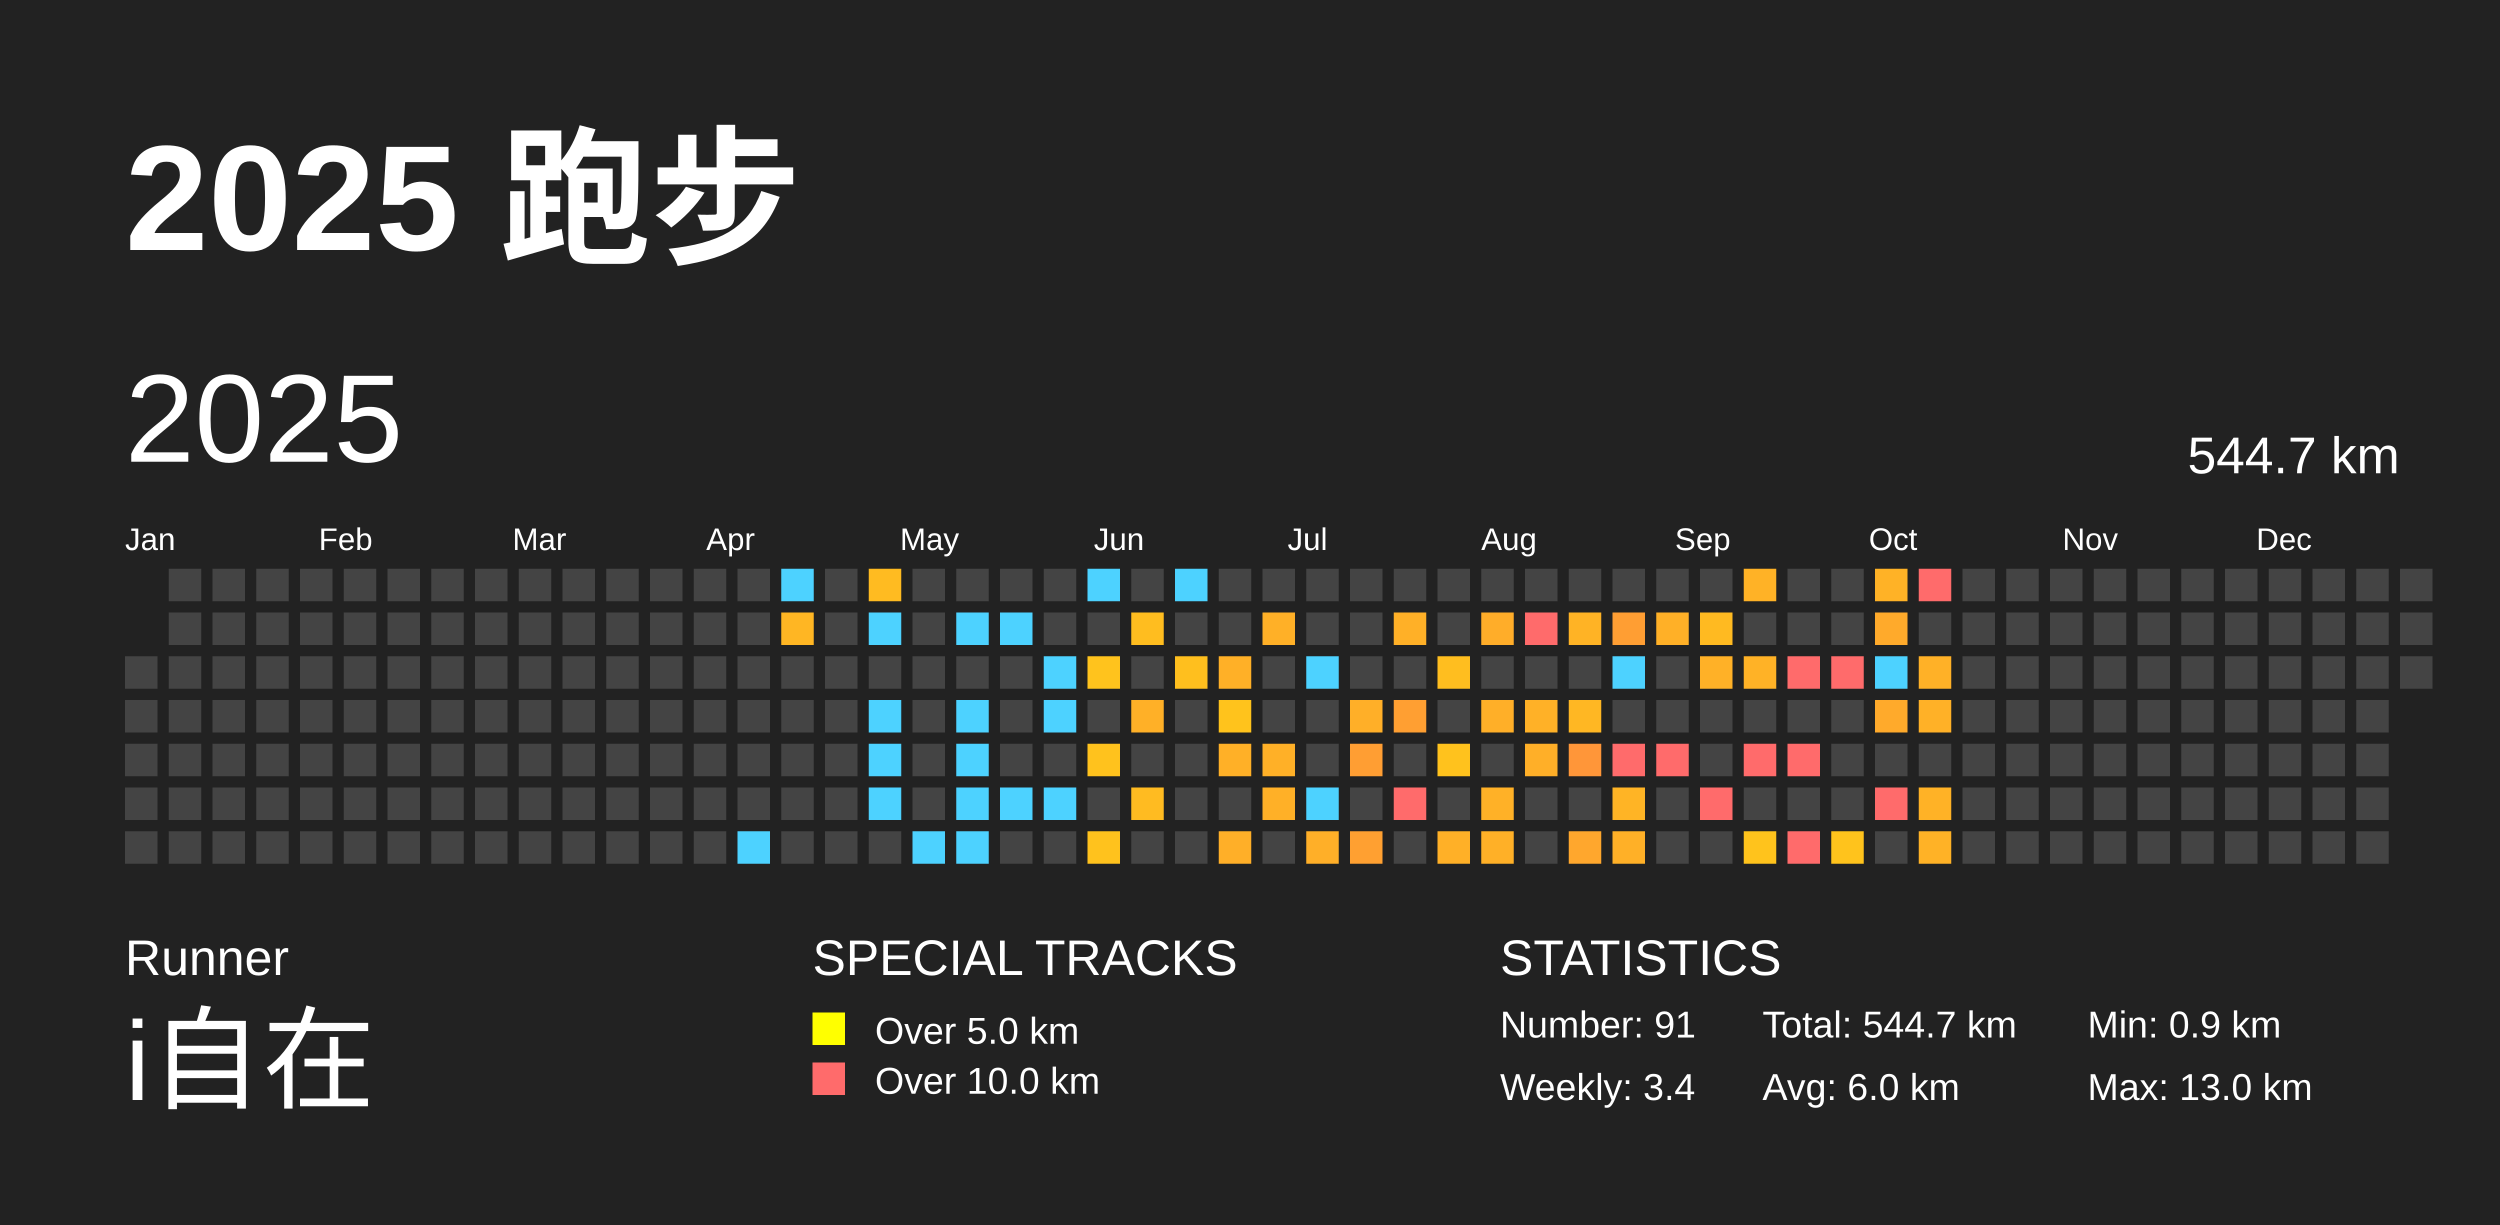
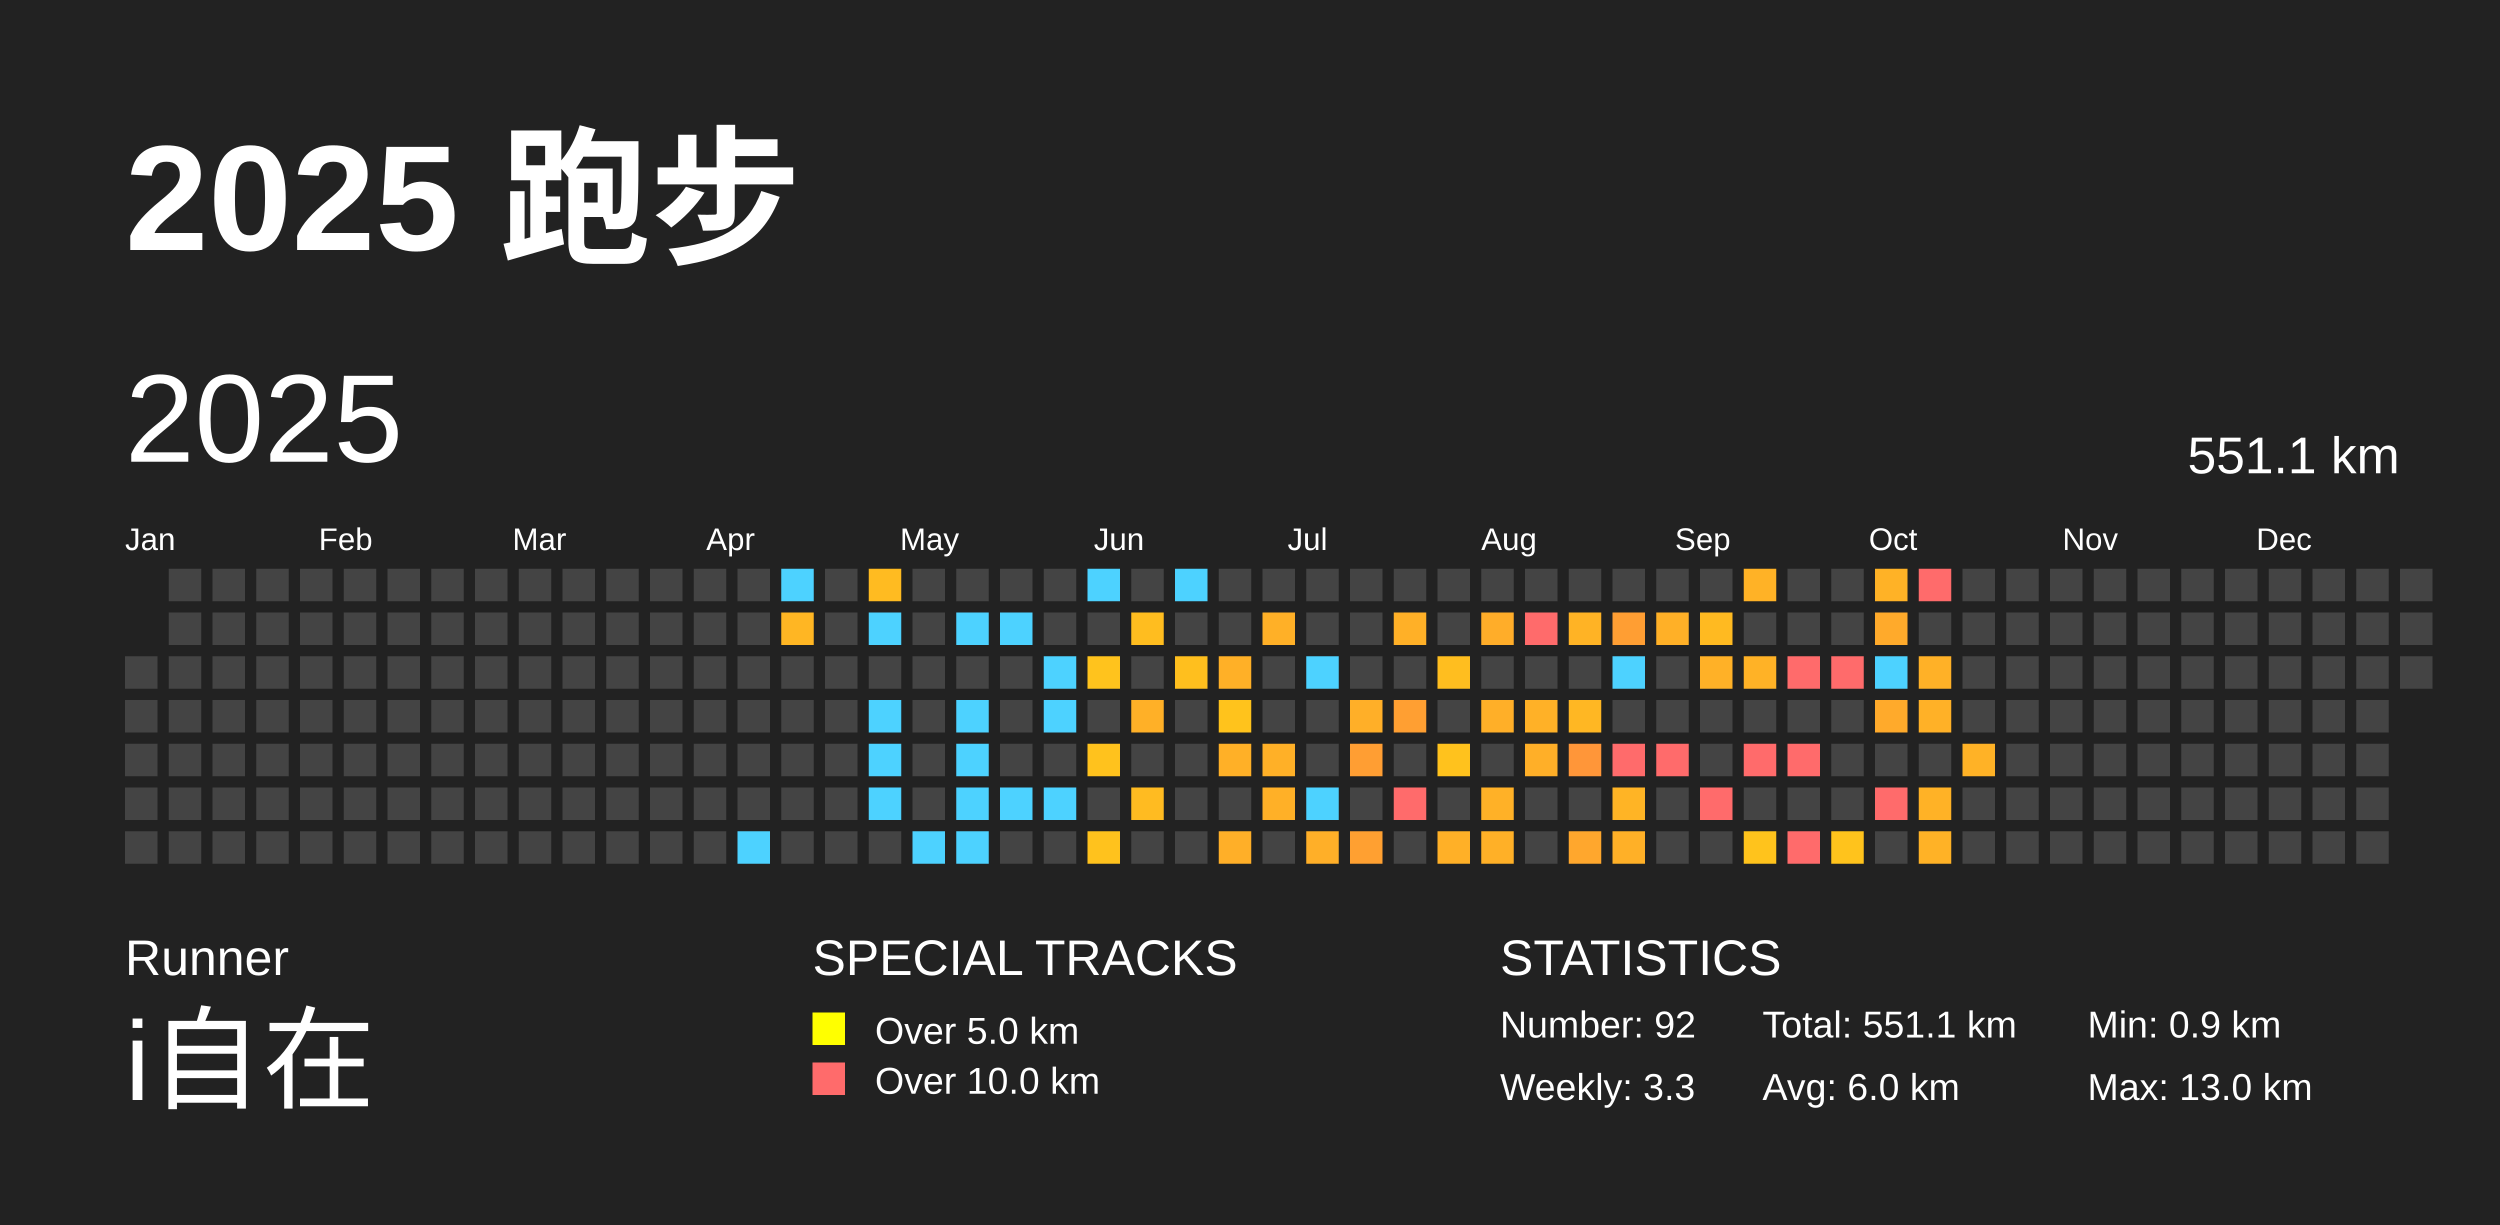
<svg xmlns="http://www.w3.org/2000/svg" baseProfile="full" height="98mm" version="1.1" viewBox="0,0,200,98" width="200mm">
  <defs />
  <rect fill="#222222" height="98" width="200" x="0" y="0" />
  <text fill="#FFFFFF" style="font-size:12px; font-family:Arial; font-weight:bold;" x="10" y="20">2025 跑步</text>
  <text fill="#FFFFFF" style="font-size:4px; font-family:Arial" x="10" y="78">Runner</text>
  <text fill="#FFFFFF" style="font-size:9px; font-family:Arial" x="10" y="88">i自在</text>
  <text fill="#FFFFFF" style="font-size:4px; font-family:Arial" x="65" y="78">SPECIAL TRACKS</text>
  <rect fill="#FFFF00" height="2.6" width="2.6" x="65" y="81" />
  <text fill="#FFFFFF" style="font-size:3px; font-family:Arial" x="70" y="83.5">Over 5.0 km</text>
  <rect fill="#FF6B6B" height="2.6" width="2.6" x="65" y="85" />
  <text fill="#FFFFFF" style="font-size:3px; font-family:Arial" x="70" y="87.5">Over 10.0 km</text>
  <text fill="#FFFFFF" style="font-size:4px; font-family:Arial" x="120" y="78">STATISTICS</text>
-   <text fill="#FFFFFF" style="font-size:3px; font-family:Arial" x="120" y="83">Number: 91</text>
-   <text fill="#FFFFFF" style="font-size:3px; font-family:Arial" x="120" y="88">Weekly: 3.4</text>
-   <text fill="#FFFFFF" style="font-size:3px; font-family:Arial" x="141" y="83">Total: 544.7 km</text>
+   <text fill="#FFFFFF" style="font-size:3px; font-family:Arial" x="120" y="83">Number: 92</text>
+   <text fill="#FFFFFF" style="font-size:3px; font-family:Arial" x="120" y="88">Weekly: 3.3</text>
+   <text fill="#FFFFFF" style="font-size:3px; font-family:Arial" x="141" y="83">Total: 551.1 km</text>
  <text fill="#FFFFFF" style="font-size:3px; font-family:Arial" x="141" y="88">Avg: 6.0 km</text>
  <text fill="#FFFFFF" style="font-size:3px; font-family:Arial" x="167" y="83">Min: 0.9 km</text>
  <text fill="#FFFFFF" style="font-size:3px; font-family:Arial" x="167" y="88">Max: 13.0 km</text>
  <text dominant-baseline="hanging" fill="#FFFFFF" style="font-size:10.0px; font-family:Arial;" x="10" y="30">2025</text>
-   <text dominant-baseline="hanging" fill="#FFFFFF" style="font-size:4.125px; font-family:Arial;" x="175" y="35">544.7 km</text>
+   <text dominant-baseline="hanging" fill="#FFFFFF" style="font-size:4.125px; font-family:Arial;" x="175" y="35">551.1 km</text>
  <text fill="#FFFFFF" style="font-size:2.5px; font-family:Arial" x="10.0" y="44">Jan</text>
  <text fill="#FFFFFF" style="font-size:2.5px; font-family:Arial" x="25.5" y="44">Feb</text>
  <text fill="#FFFFFF" style="font-size:2.5px; font-family:Arial" x="41.0" y="44">Mar</text>
  <text fill="#FFFFFF" style="font-size:2.5px; font-family:Arial" x="56.5" y="44">Apr</text>
  <text fill="#FFFFFF" style="font-size:2.5px; font-family:Arial" x="72.0" y="44">May</text>
  <text fill="#FFFFFF" style="font-size:2.5px; font-family:Arial" x="87.5" y="44">Jun</text>
  <text fill="#FFFFFF" style="font-size:2.5px; font-family:Arial" x="103.0" y="44">Jul</text>
  <text fill="#FFFFFF" style="font-size:2.5px; font-family:Arial" x="118.5" y="44">Aug</text>
  <text fill="#FFFFFF" style="font-size:2.5px; font-family:Arial" x="134.0" y="44">Sep</text>
  <text fill="#FFFFFF" style="font-size:2.5px; font-family:Arial" x="149.5" y="44">Oct</text>
  <text fill="#FFFFFF" style="font-size:2.5px; font-family:Arial" x="165.0" y="44">Nov</text>
  <text fill="#FFFFFF" style="font-size:2.5px; font-family:Arial" x="180.5" y="44">Dec</text>
  <rect fill="#444444" height="2.6" width="2.6" x="10.0" y="52.5" />
  <rect fill="#444444" height="2.6" width="2.6" x="10.0" y="56.0" />
  <rect fill="#444444" height="2.6" width="2.6" x="10.0" y="59.5" />
  <rect fill="#444444" height="2.6" width="2.6" x="10.0" y="63.0" />
  <rect fill="#444444" height="2.6" width="2.6" x="10.0" y="66.5" />
  <rect fill="#444444" height="2.6" width="2.6" x="13.5" y="45.5" />
  <rect fill="#444444" height="2.6" width="2.6" x="13.5" y="49.0" />
  <rect fill="#444444" height="2.6" width="2.6" x="13.5" y="52.5" />
  <rect fill="#444444" height="2.6" width="2.6" x="13.5" y="56.0" />
  <rect fill="#444444" height="2.6" width="2.6" x="13.5" y="59.5" />
  <rect fill="#444444" height="2.6" width="2.6" x="13.5" y="63.0" />
  <rect fill="#444444" height="2.6" width="2.6" x="13.5" y="66.5" />
  <rect fill="#444444" height="2.6" width="2.6" x="17.0" y="45.5" />
  <rect fill="#444444" height="2.6" width="2.6" x="17.0" y="49.0" />
  <rect fill="#444444" height="2.6" width="2.6" x="17.0" y="52.5" />
  <rect fill="#444444" height="2.6" width="2.6" x="17.0" y="56.0" />
  <rect fill="#444444" height="2.6" width="2.6" x="17.0" y="59.5" />
  <rect fill="#444444" height="2.6" width="2.6" x="17.0" y="63.0" />
  <rect fill="#444444" height="2.6" width="2.6" x="17.0" y="66.5" />
  <rect fill="#444444" height="2.6" width="2.6" x="20.5" y="45.5" />
  <rect fill="#444444" height="2.6" width="2.6" x="20.5" y="49.0" />
  <rect fill="#444444" height="2.6" width="2.6" x="20.5" y="52.5" />
  <rect fill="#444444" height="2.6" width="2.6" x="20.5" y="56.0" />
  <rect fill="#444444" height="2.6" width="2.6" x="20.5" y="59.5" />
  <rect fill="#444444" height="2.6" width="2.6" x="20.5" y="63.0" />
  <rect fill="#444444" height="2.6" width="2.6" x="20.5" y="66.5" />
  <rect fill="#444444" height="2.6" width="2.6" x="24.0" y="45.5" />
  <rect fill="#444444" height="2.6" width="2.6" x="24.0" y="49.0" />
  <rect fill="#444444" height="2.6" width="2.6" x="24.0" y="52.5" />
  <rect fill="#444444" height="2.6" width="2.6" x="24.0" y="56.0" />
  <rect fill="#444444" height="2.6" width="2.6" x="24.0" y="59.5" />
  <rect fill="#444444" height="2.6" width="2.6" x="24.0" y="63.0" />
  <rect fill="#444444" height="2.6" width="2.6" x="24.0" y="66.5" />
  <rect fill="#444444" height="2.6" width="2.6" x="27.5" y="45.5" />
  <rect fill="#444444" height="2.6" width="2.6" x="27.5" y="49.0" />
  <rect fill="#444444" height="2.6" width="2.6" x="27.5" y="52.5" />
  <rect fill="#444444" height="2.6" width="2.6" x="27.5" y="56.0" />
  <rect fill="#444444" height="2.6" width="2.6" x="27.5" y="59.5" />
  <rect fill="#444444" height="2.6" width="2.6" x="27.5" y="63.0" />
  <rect fill="#444444" height="2.6" width="2.6" x="27.5" y="66.5" />
  <rect fill="#444444" height="2.6" width="2.6" x="31.0" y="45.5" />
  <rect fill="#444444" height="2.6" width="2.6" x="31.0" y="49.0" />
  <rect fill="#444444" height="2.6" width="2.6" x="31.0" y="52.5" />
  <rect fill="#444444" height="2.6" width="2.6" x="31.0" y="56.0" />
  <rect fill="#444444" height="2.6" width="2.6" x="31.0" y="59.5" />
  <rect fill="#444444" height="2.6" width="2.6" x="31.0" y="63.0" />
  <rect fill="#444444" height="2.6" width="2.6" x="31.0" y="66.5" />
  <rect fill="#444444" height="2.6" width="2.6" x="34.5" y="45.5" />
  <rect fill="#444444" height="2.6" width="2.6" x="34.5" y="49.0" />
  <rect fill="#444444" height="2.6" width="2.6" x="34.5" y="52.5" />
  <rect fill="#444444" height="2.6" width="2.6" x="34.5" y="56.0" />
  <rect fill="#444444" height="2.6" width="2.6" x="34.5" y="59.5" />
  <rect fill="#444444" height="2.6" width="2.6" x="34.5" y="63.0" />
  <rect fill="#444444" height="2.6" width="2.6" x="34.5" y="66.5" />
  <rect fill="#444444" height="2.6" width="2.6" x="38.0" y="45.5" />
  <rect fill="#444444" height="2.6" width="2.6" x="38.0" y="49.0" />
  <rect fill="#444444" height="2.6" width="2.6" x="38.0" y="52.5" />
  <rect fill="#444444" height="2.6" width="2.6" x="38.0" y="56.0" />
  <rect fill="#444444" height="2.6" width="2.6" x="38.0" y="59.5" />
  <rect fill="#444444" height="2.6" width="2.6" x="38.0" y="63.0" />
  <rect fill="#444444" height="2.6" width="2.6" x="38.0" y="66.5" />
  <rect fill="#444444" height="2.6" width="2.6" x="41.5" y="45.5" />
  <rect fill="#444444" height="2.6" width="2.6" x="41.5" y="49.0" />
  <rect fill="#444444" height="2.6" width="2.6" x="41.5" y="52.5" />
  <rect fill="#444444" height="2.6" width="2.6" x="41.5" y="56.0" />
  <rect fill="#444444" height="2.6" width="2.6" x="41.5" y="59.5" />
  <rect fill="#444444" height="2.6" width="2.6" x="41.5" y="63.0" />
  <rect fill="#444444" height="2.6" width="2.6" x="41.5" y="66.5" />
  <rect fill="#444444" height="2.6" width="2.6" x="45.0" y="45.5" />
  <rect fill="#444444" height="2.6" width="2.6" x="45.0" y="49.0" />
  <rect fill="#444444" height="2.6" width="2.6" x="45.0" y="52.5" />
  <rect fill="#444444" height="2.6" width="2.6" x="45.0" y="56.0" />
  <rect fill="#444444" height="2.6" width="2.6" x="45.0" y="59.5" />
  <rect fill="#444444" height="2.6" width="2.6" x="45.0" y="63.0" />
  <rect fill="#444444" height="2.6" width="2.6" x="45.0" y="66.5" />
  <rect fill="#444444" height="2.6" width="2.6" x="48.5" y="45.5" />
  <rect fill="#444444" height="2.6" width="2.6" x="48.5" y="49.0" />
  <rect fill="#444444" height="2.6" width="2.6" x="48.5" y="52.5" />
  <rect fill="#444444" height="2.6" width="2.6" x="48.5" y="56.0" />
  <rect fill="#444444" height="2.6" width="2.6" x="48.5" y="59.5" />
  <rect fill="#444444" height="2.6" width="2.6" x="48.5" y="63.0" />
  <rect fill="#444444" height="2.6" width="2.6" x="48.5" y="66.5" />
  <rect fill="#444444" height="2.6" width="2.6" x="52.0" y="45.5" />
  <rect fill="#444444" height="2.6" width="2.6" x="52.0" y="49.0" />
  <rect fill="#444444" height="2.6" width="2.6" x="52.0" y="52.5" />
  <rect fill="#444444" height="2.6" width="2.6" x="52.0" y="56.0" />
  <rect fill="#444444" height="2.6" width="2.6" x="52.0" y="59.5" />
  <rect fill="#444444" height="2.6" width="2.6" x="52.0" y="63.0" />
  <rect fill="#444444" height="2.6" width="2.6" x="52.0" y="66.5" />
  <rect fill="#444444" height="2.6" width="2.6" x="55.5" y="45.5" />
  <rect fill="#444444" height="2.6" width="2.6" x="55.5" y="49.0" />
  <rect fill="#444444" height="2.6" width="2.6" x="55.5" y="52.5" />
  <rect fill="#444444" height="2.6" width="2.6" x="55.5" y="56.0" />
  <rect fill="#444444" height="2.6" width="2.6" x="55.5" y="59.5" />
  <rect fill="#444444" height="2.6" width="2.6" x="55.5" y="63.0" />
  <rect fill="#444444" height="2.6" width="2.6" x="55.5" y="66.5" />
  <rect fill="#444444" height="2.6" width="2.6" x="59.0" y="45.5" />
  <rect fill="#444444" height="2.6" width="2.6" x="59.0" y="49.0" />
  <rect fill="#444444" height="2.6" width="2.6" x="59.0" y="52.5" />
  <rect fill="#444444" height="2.6" width="2.6" x="59.0" y="56.0" />
  <rect fill="#444444" height="2.6" width="2.6" x="59.0" y="59.5" />
  <rect fill="#444444" height="2.6" width="2.6" x="59.0" y="63.0" />
  <rect fill="#4dd2ff" height="2.6" width="2.6" x="59.0" y="66.5" />
  <rect fill="#4dd2ff" height="2.6" width="2.6" x="62.5" y="45.5" />
  <rect fill="#ffb623" height="2.6" width="2.6" x="62.5" y="49.0" />
  <rect fill="#444444" height="2.6" width="2.6" x="62.5" y="52.5" />
  <rect fill="#444444" height="2.6" width="2.6" x="62.5" y="56.0" />
  <rect fill="#444444" height="2.6" width="2.6" x="62.5" y="59.5" />
  <rect fill="#444444" height="2.6" width="2.6" x="62.5" y="63.0" />
  <rect fill="#444444" height="2.6" width="2.6" x="62.5" y="66.5" />
  <rect fill="#444444" height="2.6" width="2.6" x="66.0" y="45.5" />
  <rect fill="#444444" height="2.6" width="2.6" x="66.0" y="49.0" />
  <rect fill="#444444" height="2.6" width="2.6" x="66.0" y="52.5" />
  <rect fill="#444444" height="2.6" width="2.6" x="66.0" y="56.0" />
  <rect fill="#444444" height="2.6" width="2.6" x="66.0" y="59.5" />
  <rect fill="#444444" height="2.6" width="2.6" x="66.0" y="63.0" />
  <rect fill="#444444" height="2.6" width="2.6" x="66.0" y="66.5" />
  <rect fill="#ffbb21" height="2.6" width="2.6" x="69.5" y="45.5" />
  <rect fill="#4dd2ff" height="2.6" width="2.6" x="69.5" y="49.0" />
  <rect fill="#444444" height="2.6" width="2.6" x="69.5" y="52.5" />
  <rect fill="#4dd2ff" height="2.6" width="2.6" x="69.5" y="56.0" />
  <rect fill="#4dd2ff" height="2.6" width="2.6" x="69.5" y="59.5" />
  <rect fill="#4dd2ff" height="2.6" width="2.6" x="69.5" y="63.0" />
  <rect fill="#444444" height="2.6" width="2.6" x="69.5" y="66.5" />
  <rect fill="#444444" height="2.6" width="2.6" x="73.0" y="45.5" />
  <rect fill="#444444" height="2.6" width="2.6" x="73.0" y="49.0" />
  <rect fill="#444444" height="2.6" width="2.6" x="73.0" y="52.5" />
  <rect fill="#444444" height="2.6" width="2.6" x="73.0" y="56.0" />
  <rect fill="#444444" height="2.6" width="2.6" x="73.0" y="59.5" />
  <rect fill="#444444" height="2.6" width="2.6" x="73.0" y="63.0" />
  <rect fill="#4dd2ff" height="2.6" width="2.6" x="73.0" y="66.5" />
  <rect fill="#444444" height="2.6" width="2.6" x="76.5" y="45.5" />
  <rect fill="#4dd2ff" height="2.6" width="2.6" x="76.5" y="49.0" />
  <rect fill="#444444" height="2.6" width="2.6" x="76.5" y="52.5" />
  <rect fill="#4dd2ff" height="2.6" width="2.6" x="76.5" y="56.0" />
  <rect fill="#4dd2ff" height="2.6" width="2.6" x="76.5" y="59.5" />
  <rect fill="#4dd2ff" height="2.6" width="2.6" x="76.5" y="63.0" />
  <rect fill="#4dd2ff" height="2.6" width="2.6" x="76.5" y="66.5" />
  <rect fill="#444444" height="2.6" width="2.6" x="80.0" y="45.5" />
  <rect fill="#4dd2ff" height="2.6" width="2.6" x="80.0" y="49.0" />
  <rect fill="#444444" height="2.6" width="2.6" x="80.0" y="52.5" />
  <rect fill="#444444" height="2.6" width="2.6" x="80.0" y="56.0" />
  <rect fill="#444444" height="2.6" width="2.6" x="80.0" y="59.5" />
  <rect fill="#4dd2ff" height="2.6" width="2.6" x="80.0" y="63.0" />
  <rect fill="#444444" height="2.6" width="2.6" x="80.0" y="66.5" />
  <rect fill="#444444" height="2.6" width="2.6" x="83.5" y="45.5" />
  <rect fill="#444444" height="2.6" width="2.6" x="83.5" y="49.0" />
  <rect fill="#4dd2ff" height="2.6" width="2.6" x="83.5" y="52.5" />
  <rect fill="#4dd2ff" height="2.6" width="2.6" x="83.5" y="56.0" />
  <rect fill="#444444" height="2.6" width="2.6" x="83.5" y="59.5" />
  <rect fill="#4dd2ff" height="2.6" width="2.6" x="83.5" y="63.0" />
  <rect fill="#444444" height="2.6" width="2.6" x="83.5" y="66.5" />
  <rect fill="#4dd2ff" height="2.6" width="2.6" x="87.0" y="45.5" />
  <rect fill="#444444" height="2.6" width="2.6" x="87.0" y="49.0" />
  <rect fill="#ffc31d" height="2.6" width="2.6" x="87.0" y="52.5" />
  <rect fill="#444444" height="2.6" width="2.6" x="87.0" y="56.0" />
  <rect fill="#ffc21d" height="2.6" width="2.6" x="87.0" y="59.5" />
  <rect fill="#444444" height="2.6" width="2.6" x="87.0" y="63.0" />
  <rect fill="#ffc21d" height="2.6" width="2.6" x="87.0" y="66.5" />
  <rect fill="#444444" height="2.6" width="2.6" x="90.5" y="45.5" />
  <rect fill="#ffbd1f" height="2.6" width="2.6" x="90.5" y="49.0" />
  <rect fill="#444444" height="2.6" width="2.6" x="90.5" y="52.5" />
  <rect fill="#ffb027" height="2.6" width="2.6" x="90.5" y="56.0" />
  <rect fill="#444444" height="2.6" width="2.6" x="90.5" y="59.5" />
  <rect fill="#ffbb21" height="2.6" width="2.6" x="90.5" y="63.0" />
  <rect fill="#444444" height="2.6" width="2.6" x="90.5" y="66.5" />
  <rect fill="#4dd2ff" height="2.6" width="2.6" x="94.0" y="45.5" />
  <rect fill="#444444" height="2.6" width="2.6" x="94.0" y="49.0" />
  <rect fill="#ffbf1e" height="2.6" width="2.6" x="94.0" y="52.5" />
  <rect fill="#444444" height="2.6" width="2.6" x="94.0" y="56.0" />
  <rect fill="#444444" height="2.6" width="2.6" x="94.0" y="59.5" />
  <rect fill="#444444" height="2.6" width="2.6" x="94.0" y="63.0" />
  <rect fill="#444444" height="2.6" width="2.6" x="94.0" y="66.5" />
  <rect fill="#444444" height="2.6" width="2.6" x="97.5" y="45.5" />
  <rect fill="#444444" height="2.6" width="2.6" x="97.5" y="49.0" />
  <rect fill="#ffb027" height="2.6" width="2.6" x="97.5" y="52.5" />
  <rect fill="#ffc31c" height="2.6" width="2.6" x="97.5" y="56.0" />
  <rect fill="#ffb027" height="2.6" width="2.6" x="97.5" y="59.5" />
  <rect fill="#444444" height="2.6" width="2.6" x="97.5" y="63.0" />
  <rect fill="#ffaf28" height="2.6" width="2.6" x="97.5" y="66.5" />
  <rect fill="#444444" height="2.6" width="2.6" x="101.0" y="45.5" />
  <rect fill="#ffb027" height="2.6" width="2.6" x="101.0" y="49.0" />
  <rect fill="#444444" height="2.6" width="2.6" x="101.0" y="52.5" />
  <rect fill="#444444" height="2.6" width="2.6" x="101.0" y="56.0" />
  <rect fill="#ffb027" height="2.6" width="2.6" x="101.0" y="59.5" />
  <rect fill="#ffb027" height="2.6" width="2.6" x="101.0" y="63.0" />
  <rect fill="#444444" height="2.6" width="2.6" x="101.0" y="66.5" />
  <rect fill="#444444" height="2.6" width="2.6" x="104.5" y="45.5" />
  <rect fill="#444444" height="2.6" width="2.6" x="104.5" y="49.0" />
  <rect fill="#4dd2ff" height="2.6" width="2.6" x="104.5" y="52.5" />
  <rect fill="#444444" height="2.6" width="2.6" x="104.5" y="56.0" />
  <rect fill="#444444" height="2.6" width="2.6" x="104.5" y="59.5" />
  <rect fill="#4dd2ff" height="2.6" width="2.6" x="104.5" y="63.0" />
  <rect fill="#ffaf28" height="2.6" width="2.6" x="104.5" y="66.5" />
  <rect fill="#444444" height="2.6" width="2.6" x="108.0" y="45.5" />
  <rect fill="#444444" height="2.6" width="2.6" x="108.0" y="49.0" />
  <rect fill="#444444" height="2.6" width="2.6" x="108.0" y="52.5" />
  <rect fill="#ffaf28" height="2.6" width="2.6" x="108.0" y="56.0" />
  <rect fill="#ff9e33" height="2.6" width="2.6" x="108.0" y="59.5" />
  <rect fill="#444444" height="2.6" width="2.6" x="108.0" y="63.0" />
  <rect fill="#ffa031" height="2.6" width="2.6" x="108.0" y="66.5" />
  <rect fill="#444444" height="2.6" width="2.6" x="111.5" y="45.5" />
  <rect fill="#ffb027" height="2.6" width="2.6" x="111.5" y="49.0" />
  <rect fill="#444444" height="2.6" width="2.6" x="111.5" y="52.5" />
  <rect fill="#ff9f32" height="2.6" width="2.6" x="111.5" y="56.0" />
  <rect fill="#444444" height="2.6" width="2.6" x="111.5" y="59.5" />
  <rect fill="#FF6B6B" height="2.6" width="2.6" x="111.5" y="63.0" />
  <rect fill="#444444" height="2.6" width="2.6" x="111.5" y="66.5" />
  <rect fill="#444444" height="2.6" width="2.6" x="115.0" y="45.5" />
  <rect fill="#444444" height="2.6" width="2.6" x="115.0" y="49.0" />
  <rect fill="#ffbe1f" height="2.6" width="2.6" x="115.0" y="52.5" />
  <rect fill="#444444" height="2.6" width="2.6" x="115.0" y="56.0" />
  <rect fill="#ffc21d" height="2.6" width="2.6" x="115.0" y="59.5" />
  <rect fill="#444444" height="2.6" width="2.6" x="115.0" y="63.0" />
  <rect fill="#ffb027" height="2.6" width="2.6" x="115.0" y="66.5" />
  <rect fill="#444444" height="2.6" width="2.6" x="118.5" y="45.5" />
  <rect fill="#ffad29" height="2.6" width="2.6" x="118.5" y="49.0" />
  <rect fill="#444444" height="2.6" width="2.6" x="118.5" y="52.5" />
  <rect fill="#ffaf28" height="2.6" width="2.6" x="118.5" y="56.0" />
  <rect fill="#444444" height="2.6" width="2.6" x="118.5" y="59.5" />
  <rect fill="#ffb127" height="2.6" width="2.6" x="118.5" y="63.0" />
  <rect fill="#ffb027" height="2.6" width="2.6" x="118.5" y="66.5" />
  <rect fill="#444444" height="2.6" width="2.6" x="122.0" y="45.5" />
  <rect fill="#FF6B6B" height="2.6" width="2.6" x="122.0" y="49.0" />
  <rect fill="#444444" height="2.6" width="2.6" x="122.0" y="52.5" />
  <rect fill="#ffb127" height="2.6" width="2.6" x="122.0" y="56.0" />
  <rect fill="#ffaf28" height="2.6" width="2.6" x="122.0" y="59.5" />
  <rect fill="#444444" height="2.6" width="2.6" x="122.0" y="63.0" />
  <rect fill="#444444" height="2.6" width="2.6" x="122.0" y="66.5" />
  <rect fill="#444444" height="2.6" width="2.6" x="125.5" y="45.5" />
  <rect fill="#ffb325" height="2.6" width="2.6" x="125.5" y="49.0" />
  <rect fill="#444444" height="2.6" width="2.6" x="125.5" y="52.5" />
  <rect fill="#ffb723" height="2.6" width="2.6" x="125.5" y="56.0" />
  <rect fill="#ff9639" height="2.6" width="2.6" x="125.5" y="59.5" />
  <rect fill="#444444" height="2.6" width="2.6" x="125.5" y="63.0" />
  <rect fill="#ffa72d" height="2.6" width="2.6" x="125.5" y="66.5" />
  <rect fill="#444444" height="2.6" width="2.6" x="129.0" y="45.5" />
  <rect fill="#ff9e33" height="2.6" width="2.6" x="129.0" y="49.0" />
  <rect fill="#4dd2ff" height="2.6" width="2.6" x="129.0" y="52.5" />
  <rect fill="#444444" height="2.6" width="2.6" x="129.0" y="56.0" />
  <rect fill="#FF6B6B" height="2.6" width="2.6" x="129.0" y="59.5" />
  <rect fill="#ffb425" height="2.6" width="2.6" x="129.0" y="63.0" />
  <rect fill="#ffb027" height="2.6" width="2.6" x="129.0" y="66.5" />
  <rect fill="#444444" height="2.6" width="2.6" x="132.5" y="45.5" />
  <rect fill="#ffb027" height="2.6" width="2.6" x="132.5" y="49.0" />
  <rect fill="#444444" height="2.6" width="2.6" x="132.5" y="52.5" />
  <rect fill="#444444" height="2.6" width="2.6" x="132.5" y="56.0" />
  <rect fill="#FF6B6B" height="2.6" width="2.6" x="132.5" y="59.5" />
  <rect fill="#444444" height="2.6" width="2.6" x="132.5" y="63.0" />
  <rect fill="#444444" height="2.6" width="2.6" x="132.5" y="66.5" />
  <rect fill="#444444" height="2.6" width="2.6" x="136.0" y="45.5" />
  <rect fill="#ffba21" height="2.6" width="2.6" x="136.0" y="49.0" />
  <rect fill="#ffb127" height="2.6" width="2.6" x="136.0" y="52.5" />
  <rect fill="#444444" height="2.6" width="2.6" x="136.0" y="56.0" />
  <rect fill="#444444" height="2.6" width="2.6" x="136.0" y="59.5" />
  <rect fill="#FF6B6B" height="2.6" width="2.6" x="136.0" y="63.0" />
  <rect fill="#444444" height="2.6" width="2.6" x="136.0" y="66.5" />
  <rect fill="#ffb226" height="2.6" width="2.6" x="139.5" y="45.5" />
  <rect fill="#444444" height="2.6" width="2.6" x="139.5" y="49.0" />
  <rect fill="#ffb226" height="2.6" width="2.6" x="139.5" y="52.5" />
  <rect fill="#444444" height="2.6" width="2.6" x="139.5" y="56.0" />
  <rect fill="#FF6B6B" height="2.6" width="2.6" x="139.5" y="59.5" />
  <rect fill="#444444" height="2.6" width="2.6" x="139.5" y="63.0" />
  <rect fill="#ffc31c" height="2.6" width="2.6" x="139.5" y="66.5" />
  <rect fill="#444444" height="2.6" width="2.6" x="143.0" y="45.5" />
  <rect fill="#444444" height="2.6" width="2.6" x="143.0" y="49.0" />
  <rect fill="#FF6B6B" height="2.6" width="2.6" x="143.0" y="52.5" />
  <rect fill="#444444" height="2.6" width="2.6" x="143.0" y="56.0" />
  <rect fill="#FF6B6B" height="2.6" width="2.6" x="143.0" y="59.5" />
  <rect fill="#444444" height="2.6" width="2.6" x="143.0" y="63.0" />
  <rect fill="#FF6B6B" height="2.6" width="2.6" x="143.0" y="66.5" />
  <rect fill="#444444" height="2.6" width="2.6" x="146.5" y="45.5" />
  <rect fill="#444444" height="2.6" width="2.6" x="146.5" y="49.0" />
  <rect fill="#FF6B6B" height="2.6" width="2.6" x="146.5" y="52.5" />
  <rect fill="#444444" height="2.6" width="2.6" x="146.5" y="56.0" />
  <rect fill="#444444" height="2.6" width="2.6" x="146.5" y="59.5" />
  <rect fill="#444444" height="2.6" width="2.6" x="146.5" y="63.0" />
  <rect fill="#ffc31c" height="2.6" width="2.6" x="146.5" y="66.5" />
  <rect fill="#ffb226" height="2.6" width="2.6" x="150.0" y="45.5" />
  <rect fill="#ffaa2b" height="2.6" width="2.6" x="150.0" y="49.0" />
  <rect fill="#4dd2ff" height="2.6" width="2.6" x="150.0" y="52.5" />
  <rect fill="#ffaa2b" height="2.6" width="2.6" x="150.0" y="56.0" />
  <rect fill="#444444" height="2.6" width="2.6" x="150.0" y="59.5" />
  <rect fill="#FF6B6B" height="2.6" width="2.6" x="150.0" y="63.0" />
  <rect fill="#444444" height="2.6" width="2.6" x="150.0" y="66.5" />
  <rect fill="#FF6B6B" height="2.6" width="2.6" x="153.5" y="45.5" />
  <rect fill="#444444" height="2.6" width="2.6" x="153.5" y="49.0" />
  <rect fill="#ffb127" height="2.6" width="2.6" x="153.5" y="52.5" />
  <rect fill="#ffb127" height="2.6" width="2.6" x="153.5" y="56.0" />
  <rect fill="#444444" height="2.6" width="2.6" x="153.5" y="59.5" />
  <rect fill="#ffb226" height="2.6" width="2.6" x="153.5" y="63.0" />
  <rect fill="#ffb226" height="2.6" width="2.6" x="153.5" y="66.5" />
  <rect fill="#444444" height="2.6" width="2.6" x="157.0" y="45.5" />
  <rect fill="#444444" height="2.6" width="2.6" x="157.0" y="49.0" />
  <rect fill="#444444" height="2.6" width="2.6" x="157.0" y="52.5" />
  <rect fill="#444444" height="2.6" width="2.6" x="157.0" y="56.0" />
-   <rect fill="#444444" height="2.6" width="2.6" x="157.0" y="59.5" />
+   <rect fill="#ffb226" height="2.6" width="2.6" x="157.0" y="59.5" />
  <rect fill="#444444" height="2.6" width="2.6" x="157.0" y="63.0" />
  <rect fill="#444444" height="2.6" width="2.6" x="157.0" y="66.5" />
  <rect fill="#444444" height="2.6" width="2.6" x="160.5" y="45.5" />
  <rect fill="#444444" height="2.6" width="2.6" x="160.5" y="49.0" />
  <rect fill="#444444" height="2.6" width="2.6" x="160.5" y="52.5" />
  <rect fill="#444444" height="2.6" width="2.6" x="160.5" y="56.0" />
  <rect fill="#444444" height="2.6" width="2.6" x="160.5" y="59.5" />
  <rect fill="#444444" height="2.6" width="2.6" x="160.5" y="63.0" />
  <rect fill="#444444" height="2.6" width="2.6" x="160.5" y="66.5" />
  <rect fill="#444444" height="2.6" width="2.6" x="164.0" y="45.5" />
  <rect fill="#444444" height="2.6" width="2.6" x="164.0" y="49.0" />
  <rect fill="#444444" height="2.6" width="2.6" x="164.0" y="52.5" />
  <rect fill="#444444" height="2.6" width="2.6" x="164.0" y="56.0" />
  <rect fill="#444444" height="2.6" width="2.6" x="164.0" y="59.5" />
  <rect fill="#444444" height="2.6" width="2.6" x="164.0" y="63.0" />
  <rect fill="#444444" height="2.6" width="2.6" x="164.0" y="66.5" />
  <rect fill="#444444" height="2.6" width="2.6" x="167.5" y="45.5" />
  <rect fill="#444444" height="2.6" width="2.6" x="167.5" y="49.0" />
  <rect fill="#444444" height="2.6" width="2.6" x="167.5" y="52.5" />
  <rect fill="#444444" height="2.6" width="2.6" x="167.5" y="56.0" />
  <rect fill="#444444" height="2.6" width="2.6" x="167.5" y="59.5" />
  <rect fill="#444444" height="2.6" width="2.6" x="167.5" y="63.0" />
  <rect fill="#444444" height="2.6" width="2.6" x="167.5" y="66.5" />
  <rect fill="#444444" height="2.6" width="2.6" x="171.0" y="45.5" />
  <rect fill="#444444" height="2.6" width="2.6" x="171.0" y="49.0" />
  <rect fill="#444444" height="2.6" width="2.6" x="171.0" y="52.5" />
  <rect fill="#444444" height="2.6" width="2.6" x="171.0" y="56.0" />
  <rect fill="#444444" height="2.6" width="2.6" x="171.0" y="59.5" />
  <rect fill="#444444" height="2.6" width="2.6" x="171.0" y="63.0" />
  <rect fill="#444444" height="2.6" width="2.6" x="171.0" y="66.5" />
  <rect fill="#444444" height="2.6" width="2.6" x="174.5" y="45.5" />
  <rect fill="#444444" height="2.6" width="2.6" x="174.5" y="49.0" />
  <rect fill="#444444" height="2.6" width="2.6" x="174.5" y="52.5" />
  <rect fill="#444444" height="2.6" width="2.6" x="174.5" y="56.0" />
  <rect fill="#444444" height="2.6" width="2.6" x="174.5" y="59.5" />
  <rect fill="#444444" height="2.6" width="2.6" x="174.5" y="63.0" />
  <rect fill="#444444" height="2.6" width="2.6" x="174.5" y="66.5" />
  <rect fill="#444444" height="2.6" width="2.6" x="178.0" y="45.5" />
  <rect fill="#444444" height="2.6" width="2.6" x="178.0" y="49.0" />
  <rect fill="#444444" height="2.6" width="2.6" x="178.0" y="52.5" />
  <rect fill="#444444" height="2.6" width="2.6" x="178.0" y="56.0" />
  <rect fill="#444444" height="2.6" width="2.6" x="178.0" y="59.5" />
  <rect fill="#444444" height="2.6" width="2.6" x="178.0" y="63.0" />
  <rect fill="#444444" height="2.6" width="2.6" x="178.0" y="66.5" />
  <rect fill="#444444" height="2.6" width="2.6" x="181.5" y="45.5" />
  <rect fill="#444444" height="2.6" width="2.6" x="181.5" y="49.0" />
  <rect fill="#444444" height="2.6" width="2.6" x="181.5" y="52.5" />
  <rect fill="#444444" height="2.6" width="2.6" x="181.5" y="56.0" />
  <rect fill="#444444" height="2.6" width="2.6" x="181.5" y="59.5" />
  <rect fill="#444444" height="2.6" width="2.6" x="181.5" y="63.0" />
  <rect fill="#444444" height="2.6" width="2.6" x="181.5" y="66.5" />
  <rect fill="#444444" height="2.6" width="2.6" x="185.0" y="45.5" />
  <rect fill="#444444" height="2.6" width="2.6" x="185.0" y="49.0" />
  <rect fill="#444444" height="2.6" width="2.6" x="185.0" y="52.5" />
  <rect fill="#444444" height="2.6" width="2.6" x="185.0" y="56.0" />
  <rect fill="#444444" height="2.6" width="2.6" x="185.0" y="59.5" />
  <rect fill="#444444" height="2.6" width="2.6" x="185.0" y="63.0" />
  <rect fill="#444444" height="2.6" width="2.6" x="185.0" y="66.5" />
  <rect fill="#444444" height="2.6" width="2.6" x="188.5" y="45.5" />
  <rect fill="#444444" height="2.6" width="2.6" x="188.5" y="49.0" />
  <rect fill="#444444" height="2.6" width="2.6" x="188.5" y="52.5" />
  <rect fill="#444444" height="2.6" width="2.6" x="188.5" y="56.0" />
  <rect fill="#444444" height="2.6" width="2.6" x="188.5" y="59.5" />
  <rect fill="#444444" height="2.6" width="2.6" x="188.5" y="63.0" />
  <rect fill="#444444" height="2.6" width="2.6" x="188.5" y="66.5" />
  <rect fill="#444444" height="2.6" width="2.6" x="192.0" y="45.5" />
  <rect fill="#444444" height="2.6" width="2.6" x="192.0" y="49.0" />
  <rect fill="#444444" height="2.6" width="2.6" x="192.0" y="52.5" />
</svg>
